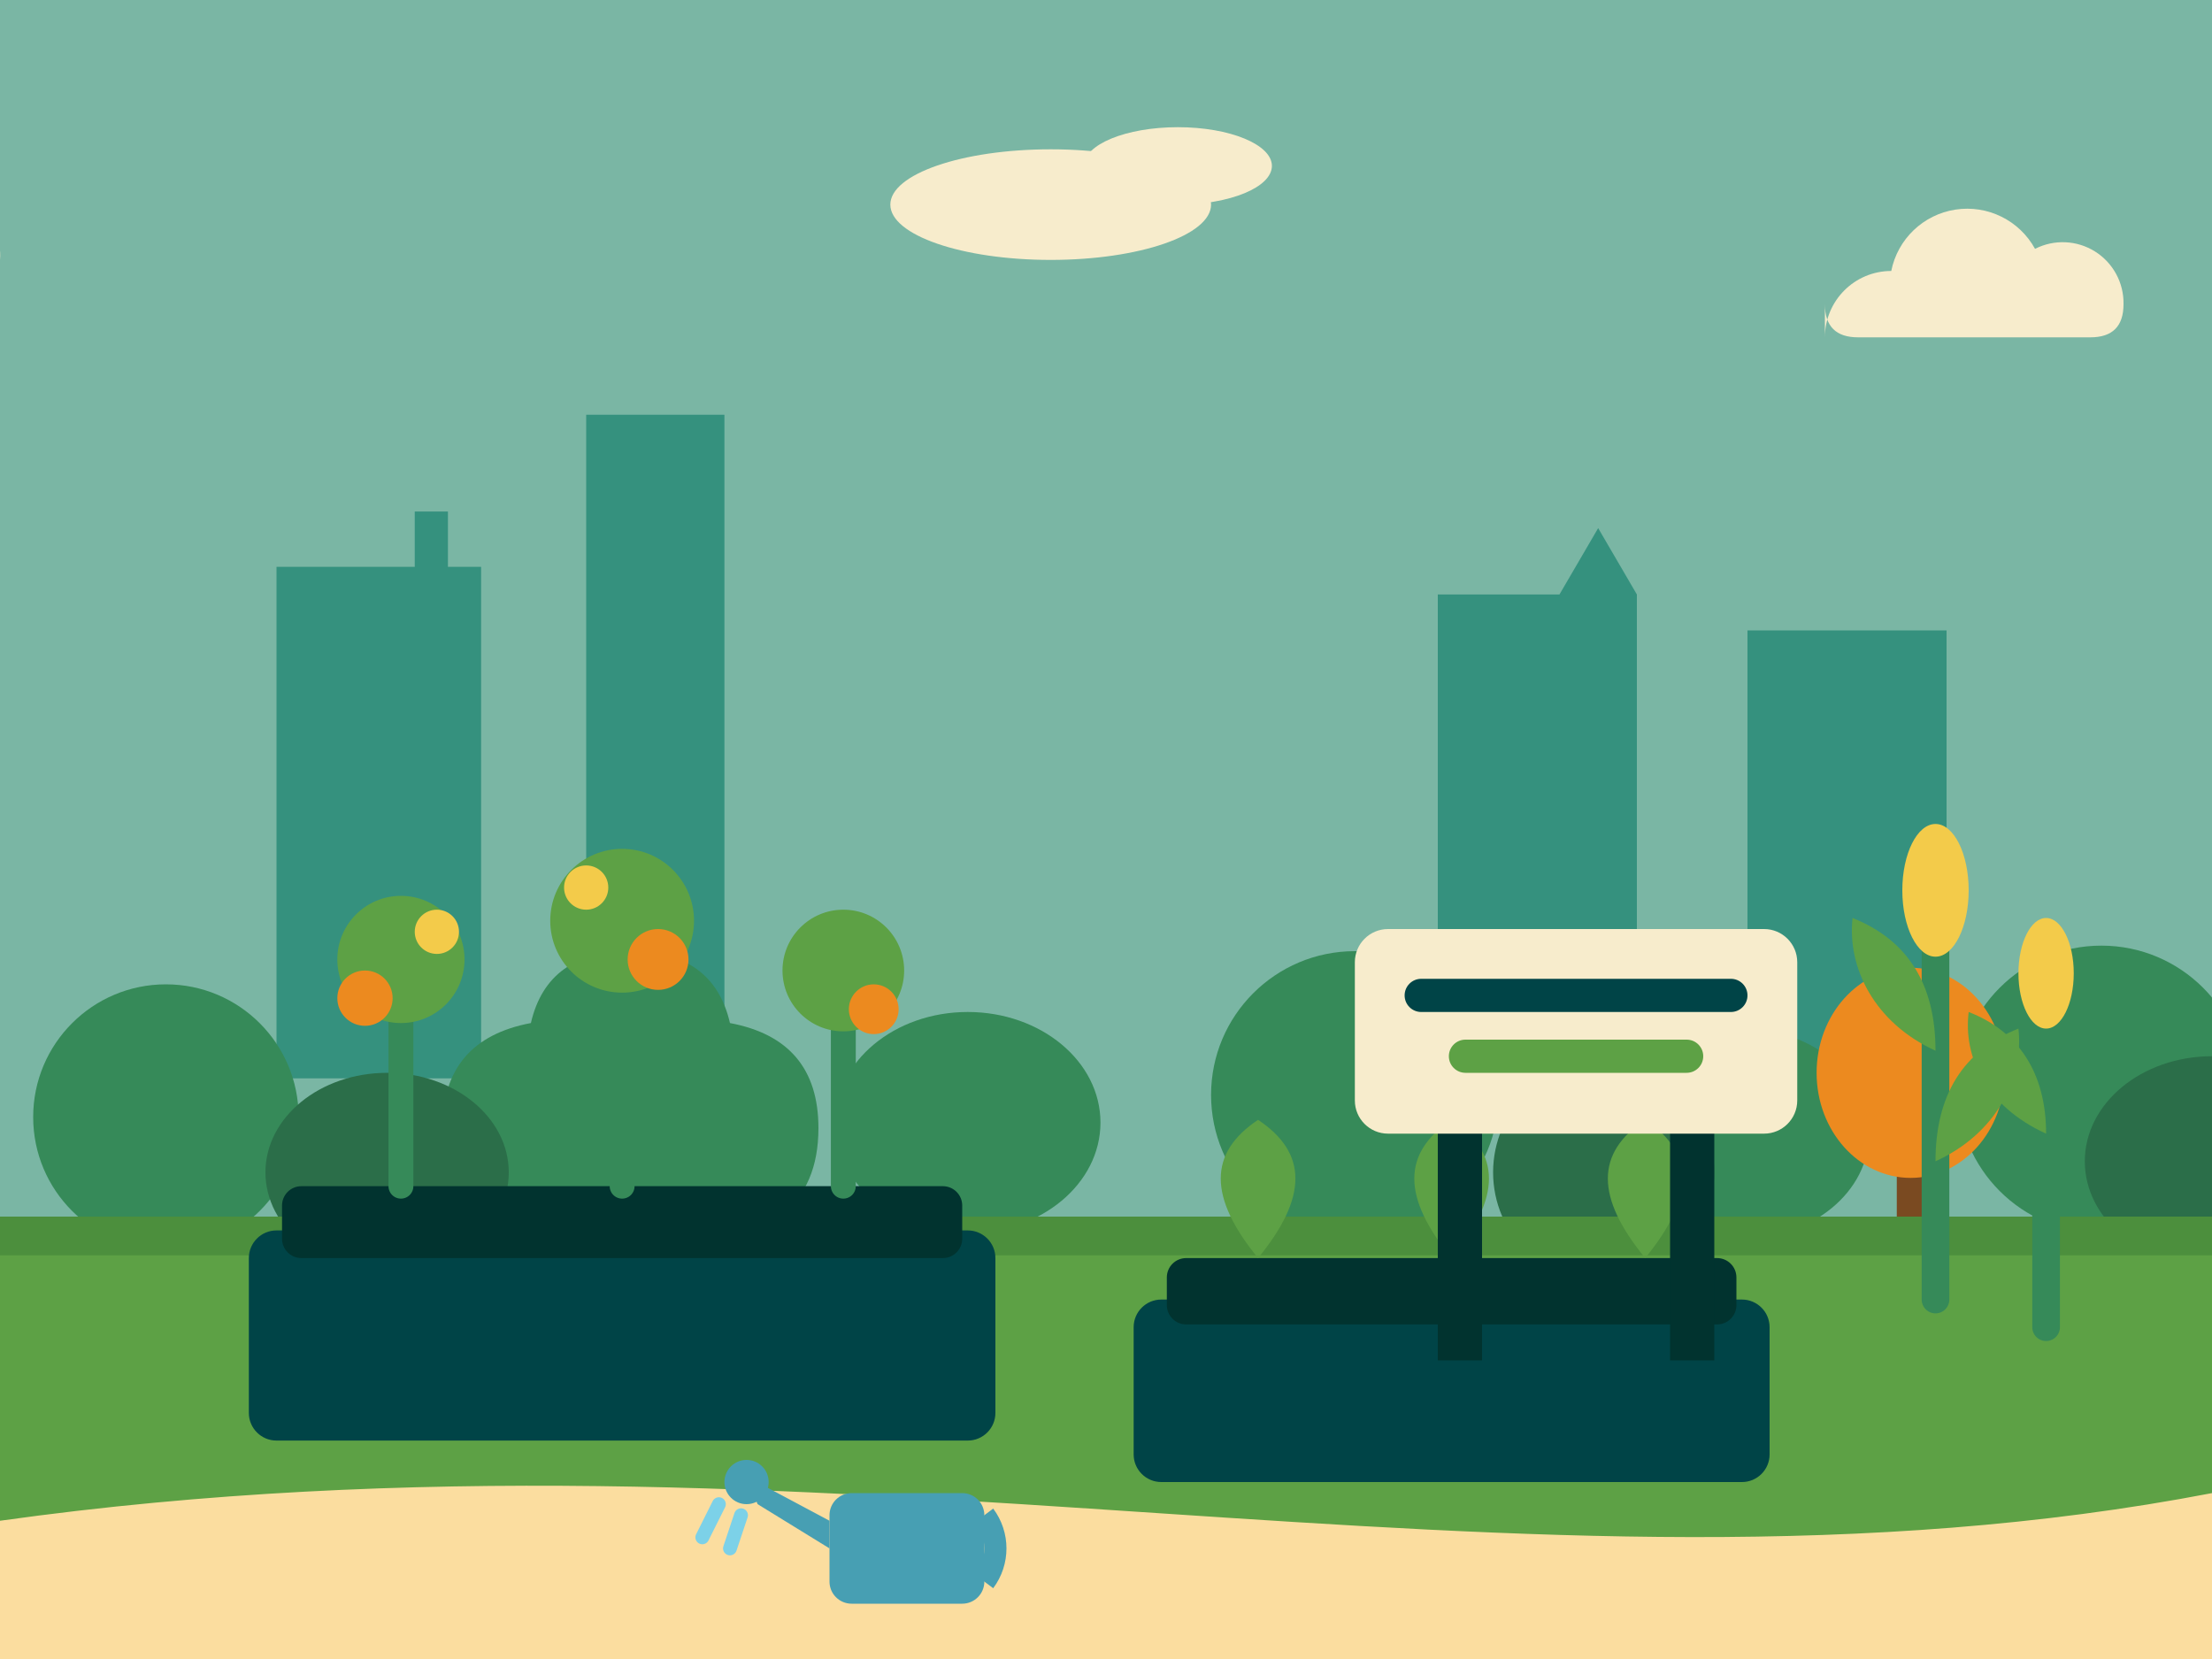
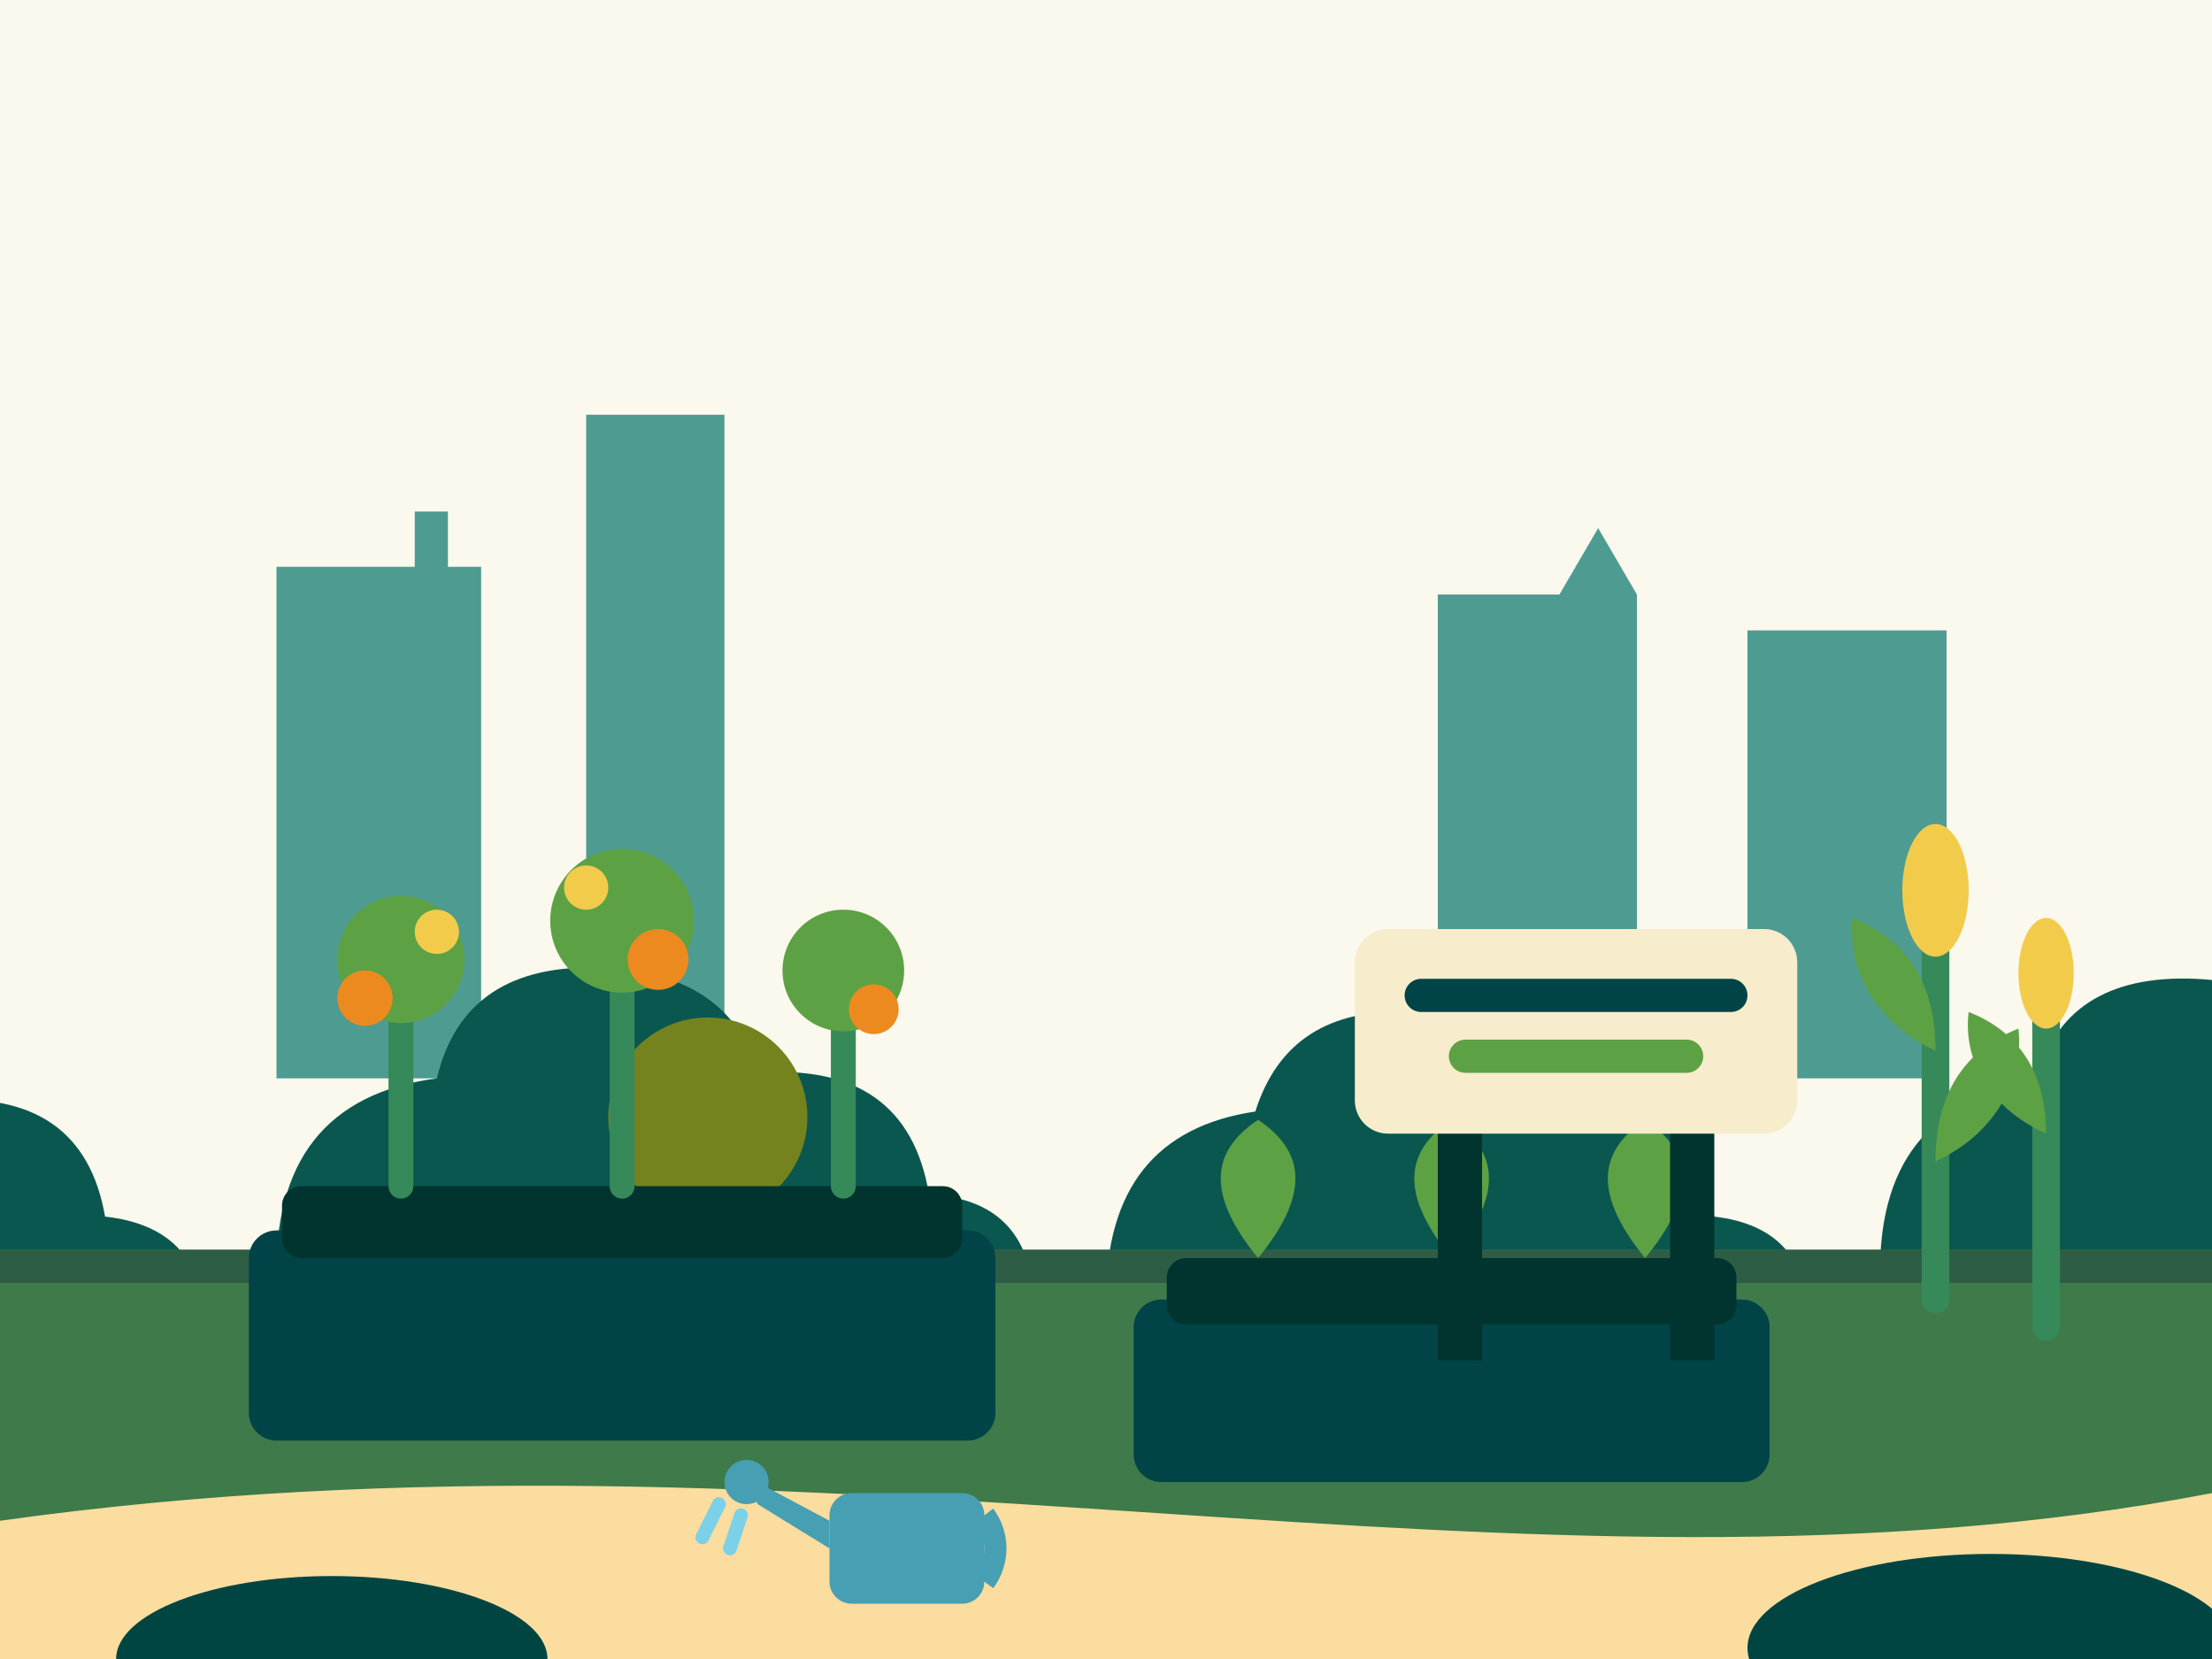
<svg xmlns="http://www.w3.org/2000/svg" width="800" height="600" viewBox="0 0 800 600" fill="none" role="img" aria-label="Flat vector illustration of raised community garden beds with tomatoes, sprouts, and corn, downtown skyline behind">
  <g transform="translate(-1600 0)">
-     <rect width="2400" height="600" fill="#7AB6A4" />
-     <g fill="#F7ECCC">
-       <ellipse cx="140" cy="80" rx="58" ry="20" />
-       <ellipse cx="184" cy="66" rx="36" ry="15" />
-       <path d="M620 118 a26 26 0 0 1 26 -26 a30 30 0 0 1 56 -8 a24 24 0 0 1 34 22 q0 12 -12 12 h-92 q-12 0 -12 -12 Z" />
-       <ellipse cx="1080" cy="70" rx="56" ry="19" />
-       <path d="M1500 104 a22 22 0 0 1 22 -22 a26 26 0 0 1 48 -7 a20 20 0 0 1 30 19 q0 10 -10 10 h-80 q-10 0 -10 -10 Z" />
-       <ellipse cx="1980" cy="74" rx="58" ry="20" />
-       <ellipse cx="2026" cy="60" rx="34" ry="14" />
-       <path d="M2260 122 a24 24 0 0 1 24 -24 a28 28 0 0 1 52 -8 a22 22 0 0 1 32 20 q0 12 -12 12 h-84 q-12 0 -12 -12 Z" />
-     </g>
+     <rect width="2400" height="600" fill="#FBF8ED" />
    <g fill="#F3CB4A">
      <rect x="42" y="140" width="16" height="245" />
      <rect x="84" y="140" width="16" height="245" />
      <rect x="42" y="140" width="58" height="14" />
      <rect x="42" y="216" width="58" height="12" />
      <path d="M46 228 L96 300 M96 228 L46 300" stroke="#F3CB4A" stroke-width="9" />
      <rect x="42" y="300" width="58" height="12" />
    </g>
-     <g fill="#35917E">
+     <g fill="#4E9B91">
      <rect x="150" y="210" width="70" height="180" />
      <path d="M242 390 v-200 h40 l15 -30 15 30 v200 Z" />
      <rect x="560" y="190" width="60" height="200" />
      <path d="M700 390 v-140 h60 v-18 h15 v18 h10 v140 Z" />
      <rect x="900" y="175" width="65" height="215" />
      <path d="M1012 390 v-230 h36 l16 -26 16 26 v230 Z" />
+       <path d="M1108 390 v-90 h24 v-32 a36 36 0 0 1 34 -36 v-14 a7 7 0 0 1 14 0 v14 a36 36 0 0 1 34 36 v32 h24 v90 Z" />
      <rect x="1310" y="200" width="60" height="190" />
      <rect x="1422" y="165" width="58" height="225" />
      <path d="M1700 390 v-185 h50 v-20 h12 v20 h12 v185 Z" />
      <rect x="1812" y="150" width="50" height="240" />
      <path d="M2120 390 v-175 h44 l14 -24 14 24 v175 Z" />
      <rect x="2232" y="228" width="72" height="162" />
    </g>
-     <g>
-       <rect x="1108" y="300" width="120" height="90" fill="#F7ECCC" />
-       <path d="M1132 300 v-38 a36 36 0 0 1 72 0 v38 Z" fill="#F7ECCC" />
-       <circle cx="1168" cy="252" r="7" fill="#F7ECCC" />
-       <g fill="#35917E">
-         <rect x="1122" y="316" width="10" height="60" />
-         <rect x="1144" y="316" width="10" height="60" />
-         <rect x="1166" y="316" width="10" height="60" />
-         <rect x="1188" y="316" width="10" height="60" />
-         <rect x="1210" y="316" width="8" height="60" />
-       </g>
-     </g>
-     <g fill="#368A59">
-       <circle cx="70" cy="392" r="56" />
-       <path d="M220 452 q-60 0 -60 -46 q0 -34 34 -40 q6 -30 40 -30 q34 0 40 30 q34 6 34 40 q0 46 -60 46 Z" transform="translate(-14 -4)" />
-       <ellipse cx="360" cy="402" rx="56" ry="44" />
-       <circle cx="500" cy="408" r="44" />
-       <path d="M660 452 q-52 0 -52 -40 q0 -30 30 -36 q6 -26 36 -26 q30 0 36 26 q30 6 30 36 q0 40 -52 40 Z" />
-       <ellipse cx="800" cy="404" rx="50" ry="42" />
-       <circle cx="930" cy="392" r="52" />
-       <ellipse cx="1070" cy="408" rx="52" ry="40" />
-       <path d="M1250 452 q-56 0 -56 -44 q0 -32 32 -38 q6 -28 38 -28 q32 0 38 28 q32 6 32 38 q0 44 -56 44 Z" transform="translate(-20 -6)" />
-       <circle cx="1380" cy="408" r="44" />
-       <ellipse cx="1520" cy="396" rx="58" ry="46" />
-       <circle cx="1660" cy="404" r="48" />
-       <path d="M1830 452 q-54 0 -54 -42 q0 -32 32 -38 q6 -26 36 -26 q30 0 36 26 q32 6 32 38 q0 42 -54 42 Z" transform="translate(-16 -2)" />
-       <ellipse cx="1950" cy="406" rx="48" ry="40" />
-       <circle cx="2090" cy="396" r="52" />
-       <ellipse cx="2230" cy="410" rx="46" ry="38" />
-       <circle cx="2360" cy="394" r="52" />
-     </g>
-     <g fill="#2B6E49">
-       <ellipse cx="0" cy="424" rx="46" ry="36" />
-       <circle cx="420" cy="424" r="40" />
-       <ellipse cx="860" cy="424" rx="46" ry="36" />
-       <circle cx="1300" cy="424" r="40" />
-       <ellipse cx="1740" cy="424" rx="44" ry="36" />
-       <circle cx="2180" cy="424" r="40" />
-       <ellipse cx="2400" cy="420" rx="46" ry="38" />
+     <g fill="#0A5750">
+       <path d="M-40 460 q-4 -70 60 -78 q10 -44 62 -42 q46 2 56 40 q58 -6 66 46 q40 2 40 44 v50 h-284 Z" />
+       <path d="M240 470 q0 -62 56 -70 q12 -40 58 -38 q44 2 54 36 q52 -4 60 42 q36 4 36 40 v40 h-264 Z" />
+       <path d="M540 464 q-2 -66 58 -74 q10 -42 60 -40 q46 2 56 38 q54 -4 62 44 q38 2 38 42 v46 h-274 Z" />
+       <path d="M840 470 q0 -60 54 -68 q12 -38 56 -36 q42 2 52 34 q50 -4 58 40 q34 4 34 38 v42 h-254 Z" />
+       <path d="M1120 464 q-2 -64 56 -72 q10 -40 58 -38 q44 2 54 36 q52 -4 60 42 q36 2 36 40 v42 h-264 Z" />
+       <path d="M1410 470 q0 -62 56 -70 q12 -40 58 -38 q44 2 54 36 q52 -4 60 42 q36 4 36 40 v40 h-264 Z" />
+       <path d="M1700 464 q-2 -66 58 -74 q10 -42 60 -40 q46 2 56 38 q54 -4 62 44 q38 2 38 42 v46 h-274 Z" />
+       <path d="M2000 470 q0 -60 54 -68 q12 -38 56 -36 q42 2 52 34 q50 -4 58 40 q34 4 34 38 v42 h-254 Z" />
+       <path d="M2280 464 q-2 -64 56 -72 q10 -40 58 -38 q44 2 54 36 l-8 74 h-160 Z" />
    </g>
    <g>
-       <rect x="2286" y="404" width="10" height="52" fill="#7A4A21" />
-       <ellipse cx="2291" cy="388" rx="34" ry="38" fill="#EC8A1F" />
+       <rect x="332" y="420" width="9" height="50" fill="#014543" />
+       <circle cx="336" cy="404" r="38" fill="#74831E" />
+       <rect x="1052" y="426" width="9" height="46" fill="#014543" />
+       <ellipse cx="1056" cy="408" rx="34" ry="38" fill="#74831E" />
+       <rect x="1852" y="422" width="9" height="48" fill="#014543" />
+       <circle cx="1856" cy="404" r="36" fill="#74831E" />
    </g>
-     <rect y="440" width="2400" height="160" fill="#5DA145" />
-     <rect y="440" width="2400" height="14" fill="#4C8F3D" />
+     <rect y="452" width="2400" height="148" fill="#3E7A4A" />
+     <rect y="452" width="2400" height="12" fill="#2E5D45" />
    <path d="M0 566 C 300 522 500 596 800 552 C 1100 508 1300 592 1600 550 C 1900 508 2150 588 2400 540 L2400 600 L0 600 Z" fill="#FBDD9F" />
+     <g fill="#014543">
+       <path d="M-30 600 q6 -52 58 -54 q40 -2 52 30 q44 -4 52 34 l0 -10 v0 Z M-30 600 h164 v0 h-164 Z" />
+       <ellipse cx="120" cy="596" rx="90" ry="34" />
+       <ellipse cx="740" cy="600" rx="80" ry="30" />
+       <ellipse cx="1240" cy="596" rx="86" ry="32" />
+       <ellipse cx="1720" cy="600" rx="78" ry="30" />
+       <ellipse cx="2320" cy="596" rx="88" ry="34" />
+     </g>
  </g>
  <g>
    <g transform="translate(90 445)">
      <rect x="0" y="0" width="270" height="76" rx="10" fill="#004447" />
      <rect x="12" y="-16" width="246" height="26" rx="7" fill="#01332F" />
      <g stroke="#368A59" stroke-width="9" stroke-linecap="round">
        <line x1="55" y1="-16" x2="55" y2="-88" />
        <line x1="135" y1="-16" x2="135" y2="-100" />
        <line x1="215" y1="-16" x2="215" y2="-84" />
      </g>
      <circle cx="55" cy="-98" r="23" fill="#5DA145" />
      <circle cx="135" cy="-112" r="26" fill="#5DA145" />
      <circle cx="215" cy="-94" r="22" fill="#5DA145" />
      <circle cx="42" cy="-84" r="10" fill="#EC8A1F" />
      <circle cx="148" cy="-98" r="11" fill="#EC8A1F" />
      <circle cx="226" cy="-80" r="9" fill="#EC8A1F" />
      <circle cx="68" cy="-108" r="8" fill="#F3CB4A" />
      <circle cx="122" cy="-124" r="8" fill="#F3CB4A" />
    </g>
    <g transform="translate(410 470)">
      <rect x="0" y="0" width="230" height="66" rx="10" fill="#004447" />
      <rect x="12" y="-15" width="206" height="24" rx="7" fill="#01332F" />
      <g fill="#5DA145">
        <path d="M45 -15 c-18 -22 -18 -38 0 -50 c18 12 18 28 0 50 Z" />
        <path d="M115 -15 c-18 -22 -18 -38 0 -50 c18 12 18 28 0 50 Z" />
        <path d="M185 -15 c-18 -22 -18 -38 0 -50 c18 12 18 28 0 50 Z" />
      </g>
    </g>
  </g>
  <g>
    <g stroke="#368A59" stroke-width="10" stroke-linecap="round">
      <line x1="700" y1="470" x2="700" y2="330" />
      <line x1="740" y1="480" x2="740" y2="360" />
    </g>
    <path d="M700 380 C678 370 668 350 670 332 C690 340 700 356 700 380 Z" fill="#5DA145" />
    <path d="M700 420 C722 410 732 390 730 372 C710 380 700 396 700 420 Z" fill="#5DA145" />
    <path d="M740 410 C718 400 710 382 712 366 C730 373 740 388 740 410 Z" fill="#5DA145" />
    <ellipse cx="700" cy="322" rx="12" ry="24" fill="#F3CB4A" />
    <ellipse cx="740" cy="352" rx="10" ry="20" fill="#F3CB4A" />
  </g>
  <g transform="translate(500 400)">
    <rect x="20" y="0" width="16" height="92" fill="#01332F" />
    <rect x="104" y="0" width="16" height="92" fill="#01332F" />
    <rect x="-10" y="-64" width="160" height="74" rx="12" fill="#F7ECCC" />
    <rect x="8" y="-46" width="124" height="12" rx="6" fill="#004447" />
    <rect x="24" y="-24" width="92" height="12" rx="6" fill="#5DA145" />
  </g>
  <g transform="translate(300 540)">
    <rect x="0" y="0" width="56" height="40" rx="8" fill="#479FB3" />
    <path d="M0 10 L-30 -6 L-26 4 L0 20 Z" fill="#479FB3" />
    <circle cx="-30" cy="-4" r="8" fill="#479FB3" />
    <path d="M56 8 a20 20 0 0 1 0 24" stroke="#479FB3" stroke-width="8" fill="none" />
    <g stroke="#7CD1E8" stroke-width="5" stroke-linecap="round">
      <line x1="-40" y1="4" x2="-46" y2="16" />
      <line x1="-32" y1="8" x2="-36" y2="20" />
    </g>
  </g>
</svg>
